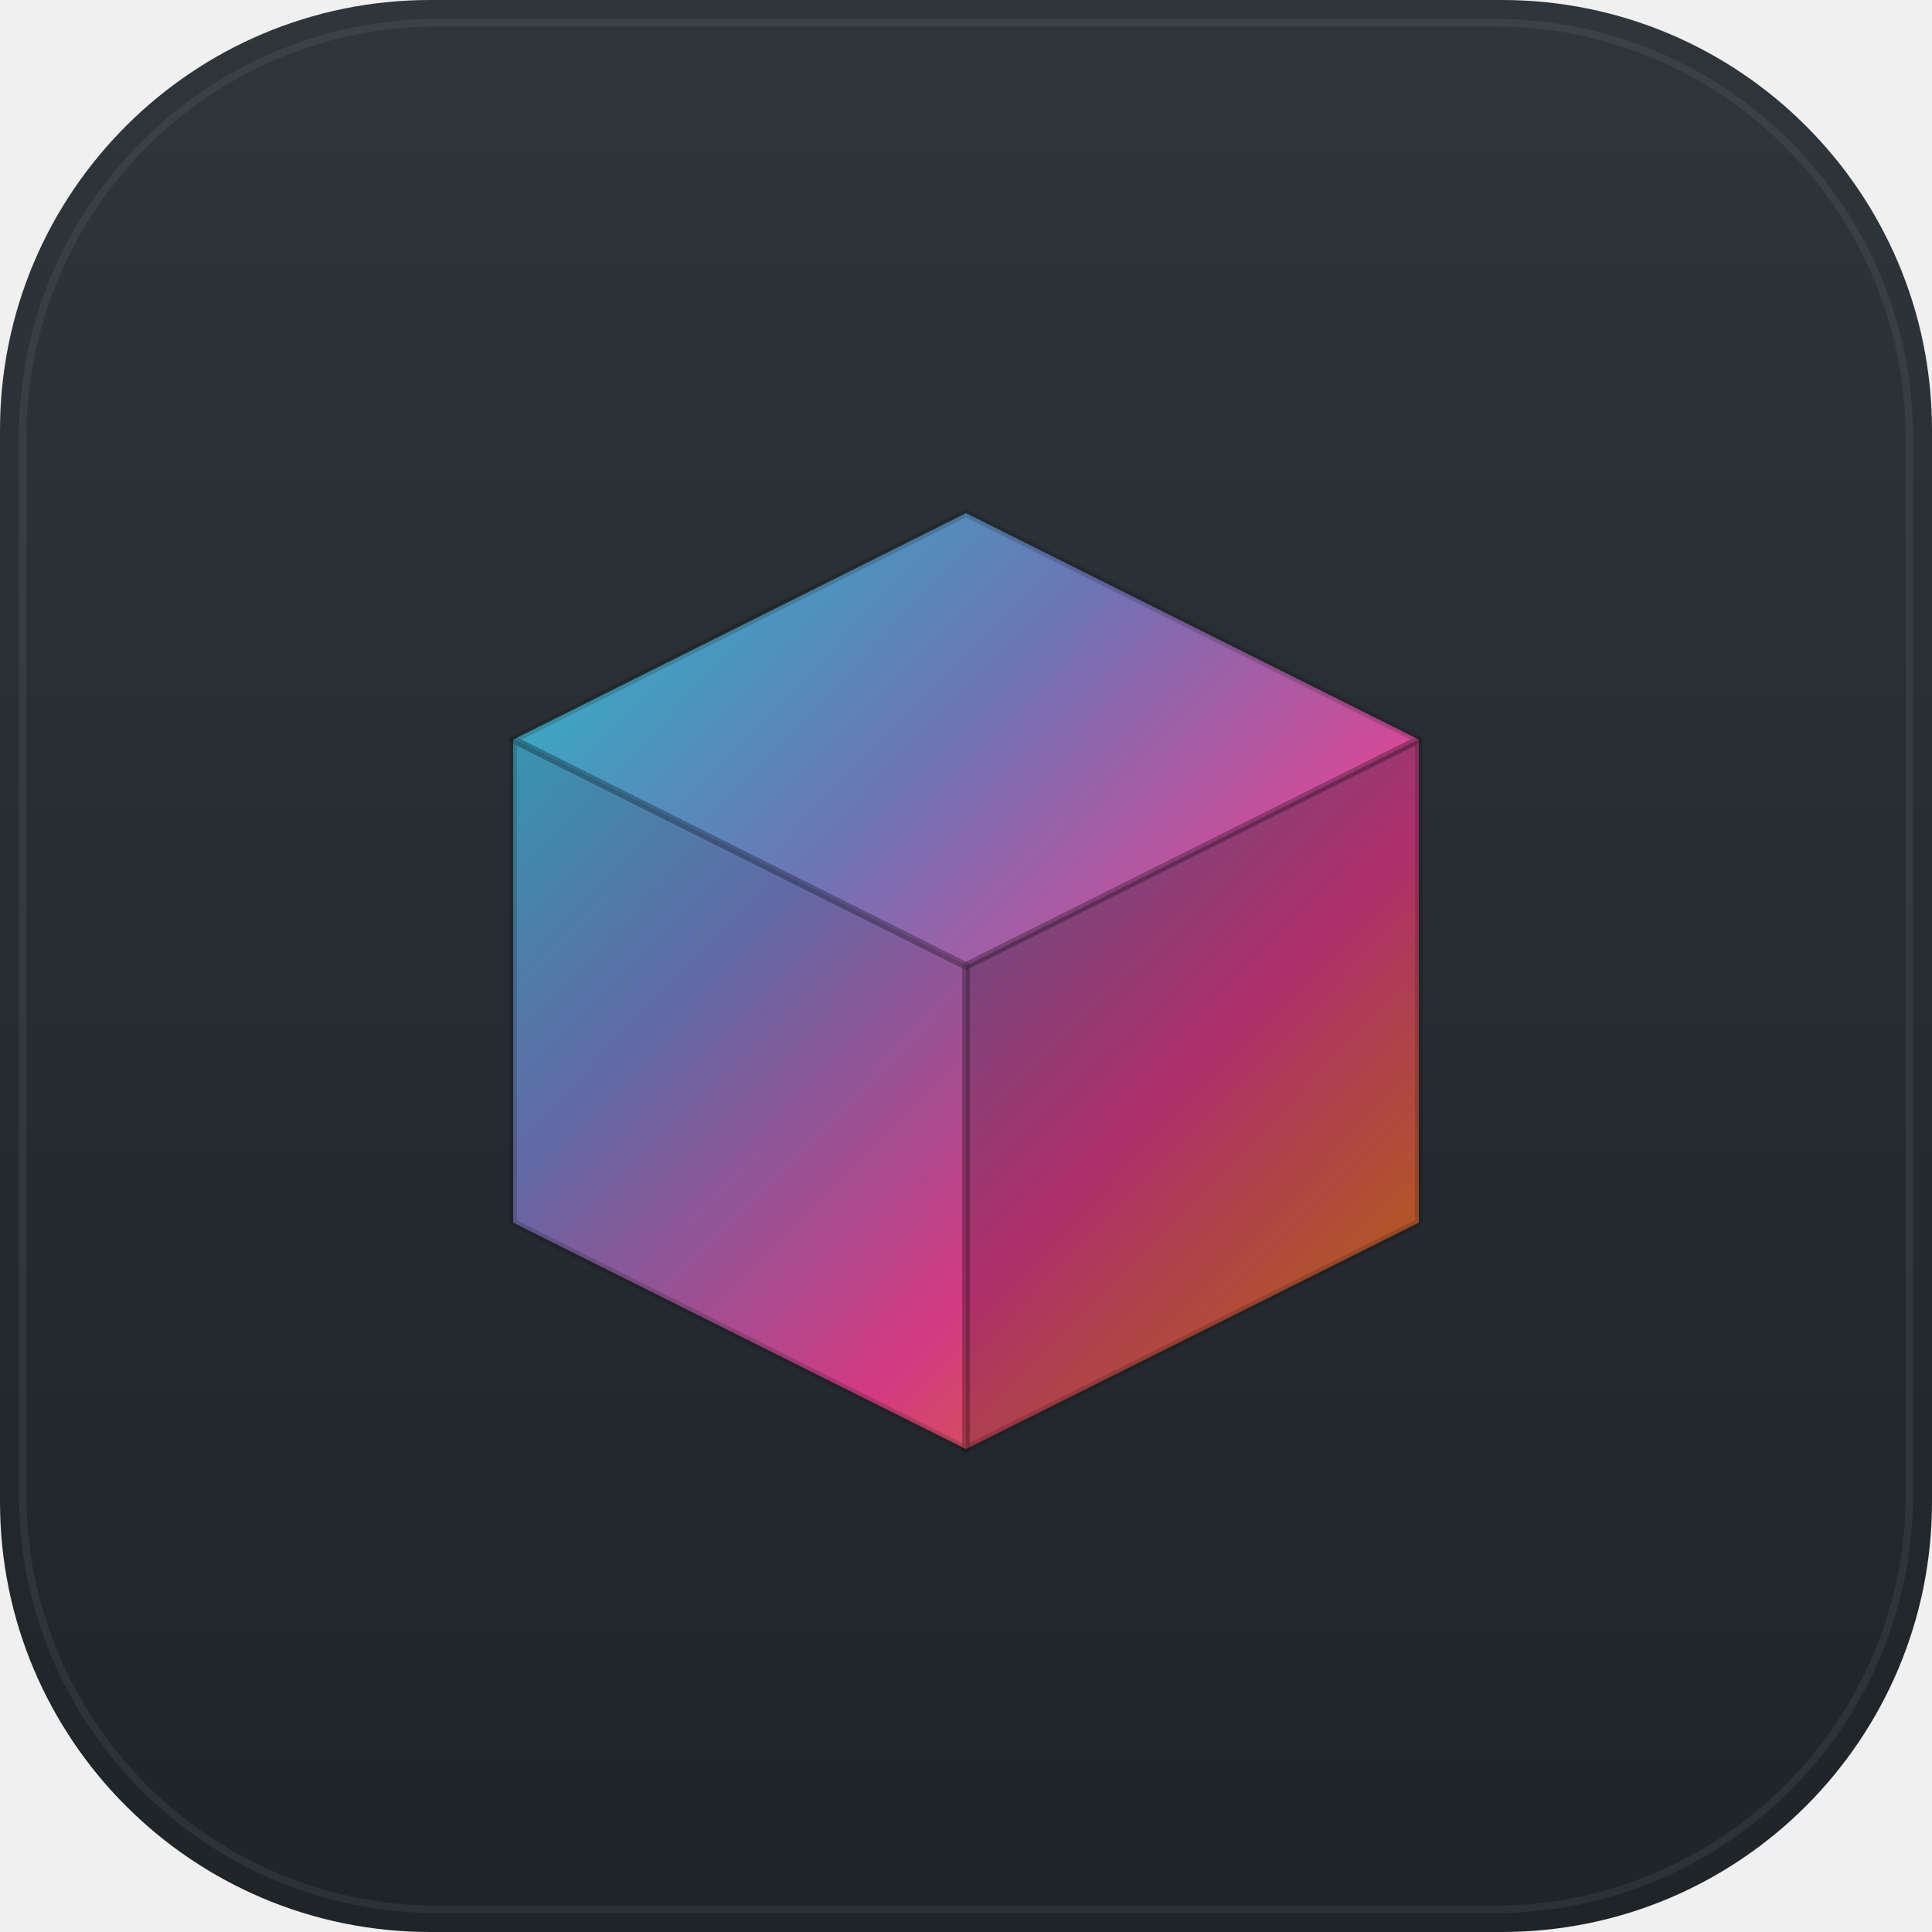
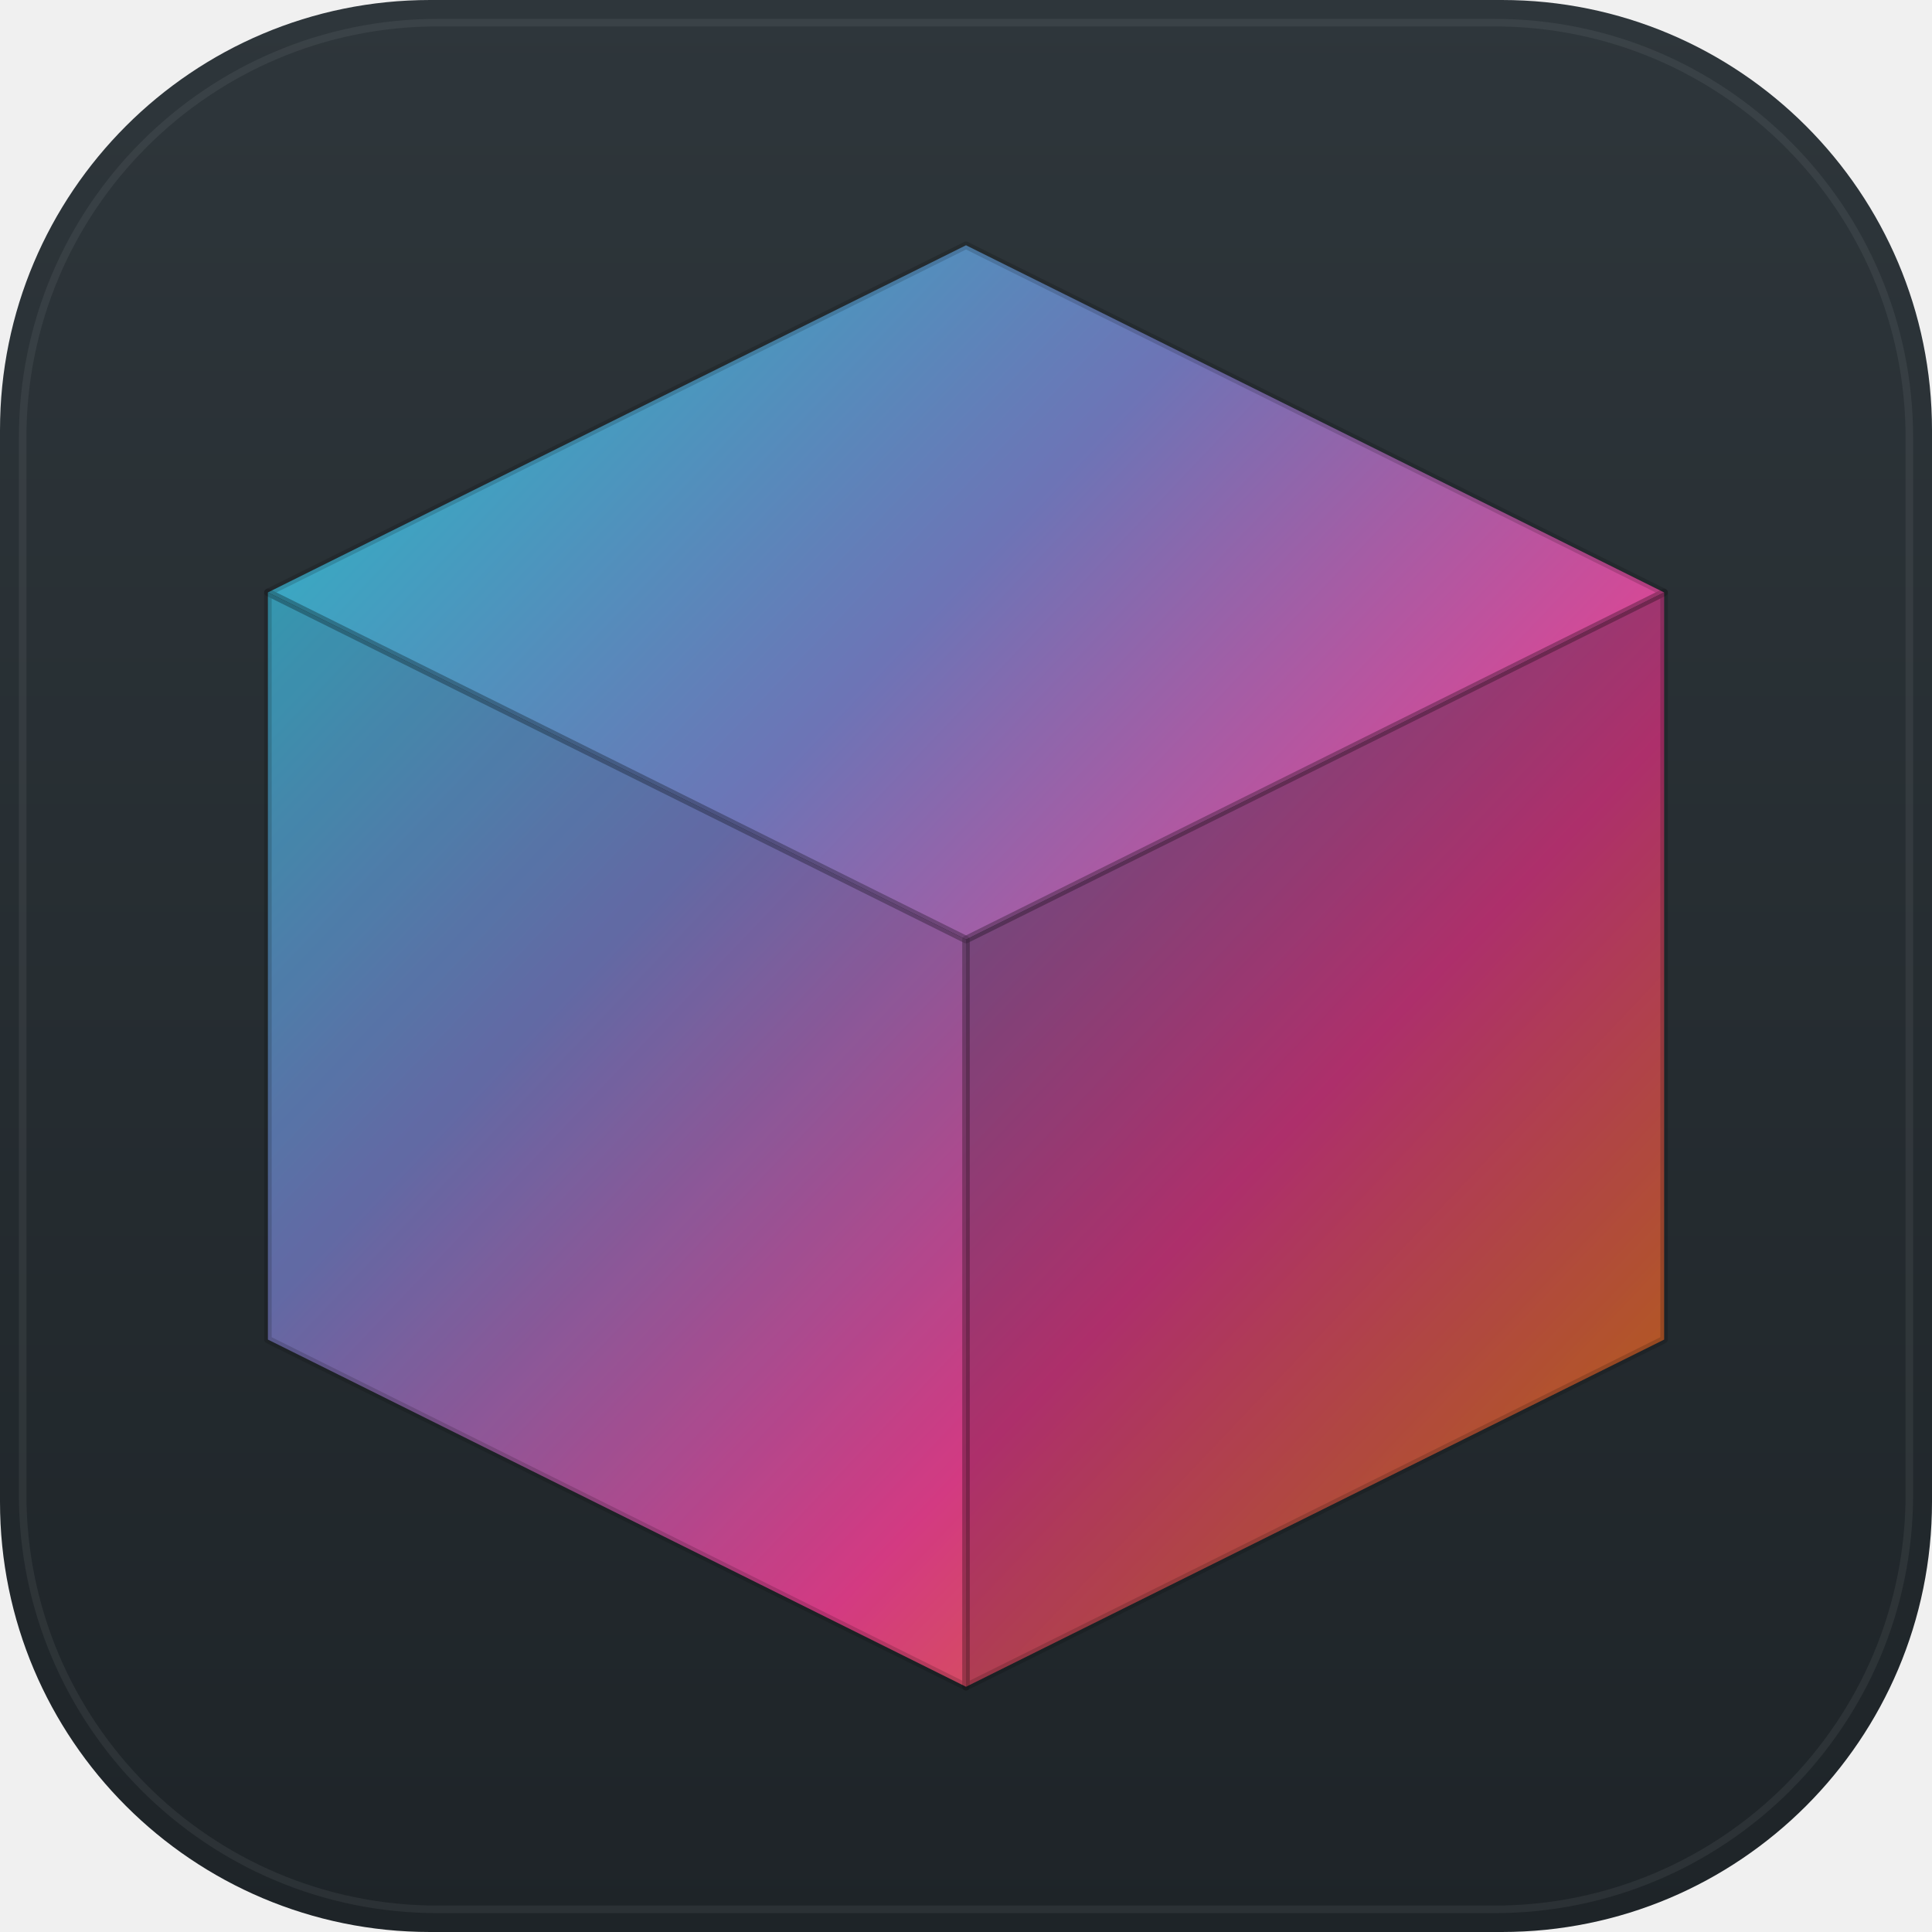
<svg xmlns="http://www.w3.org/2000/svg" width="512" height="512" viewBox="0 0 512 512">
  <defs>
    <linearGradient id="bg" x1="0" y1="0" x2="0" y2="1">
      <stop offset="0" stop-color="#2E363B" />
      <stop offset="1" stop-color="#1E2428" />
    </linearGradient>
-     <linearGradient id="cd" gradientUnits="userSpaceOnUse" x1="136" y1="150" x2="376" y2="384">
+     <linearGradient id="cd" gradientUnits="userSpaceOnUse" x1="71" y1="95" x2="441" y2="447">
      <stop offset="0" stop-color="#2AB8C6" />
      <stop offset="0.34" stop-color="#6D74B6" />
      <stop offset="0.66" stop-color="#EA4090" />
      <stop offset="1" stop-color="#F49200" />
    </linearGradient>
  </defs>
  <rect width="512" height="512" rx="114" fill="url(#bg)" />
  <rect x="6" y="6" width="500" height="500" rx="110" fill="none" stroke="#FFFFFF" stroke-opacity="0.06" stroke-width="2" />
-   <polygon points="256,136 376,196 256,256 136,196" fill="url(#cd)" />
-   <polygon points="136,196 256,256 256,384 136,324" fill="url(#cd)" />
-   <polygon points="256,256 376,196 376,324 256,384" fill="url(#cd)" />
-   <polygon points="136,196 256,256 256,384 136,324" fill="#000000" opacity="0.10" />
-   <polygon points="256,256 376,196 376,324 256,384" fill="#000000" opacity="0.26" />
+   <polygon points="256,65 441,157 256,249 71,157" fill="url(#cd)" />
+   <polygon points="71,157 256,249 256,447 71,355" fill="url(#cd)" />
+   <polygon points="256,249 441,157 441,355 256,447" fill="url(#cd)" />
+   <polygon points="71,157 256,249 256,447 71,355" fill="#000000" opacity="0.10" />
+   <polygon points="256,249 441,157 441,355 256,447" fill="#000000" opacity="0.26" />
  <g stroke="#000000" stroke-opacity="0.16" stroke-width="2" fill="none" stroke-linejoin="round">
-     <polygon points="256,136 376,196 256,256 136,196" />
-     <polygon points="136,196 256,256 256,384 136,324" />
-     <polygon points="256,256 376,196 376,324 256,384" />
+     <polygon points="256,65 441,157 256,249 71,157" />
+     <polygon points="71,157 256,249 256,447 71,355" />
+     <polygon points="256,249 441,157 441,355 256,447" />
  </g>
</svg>
